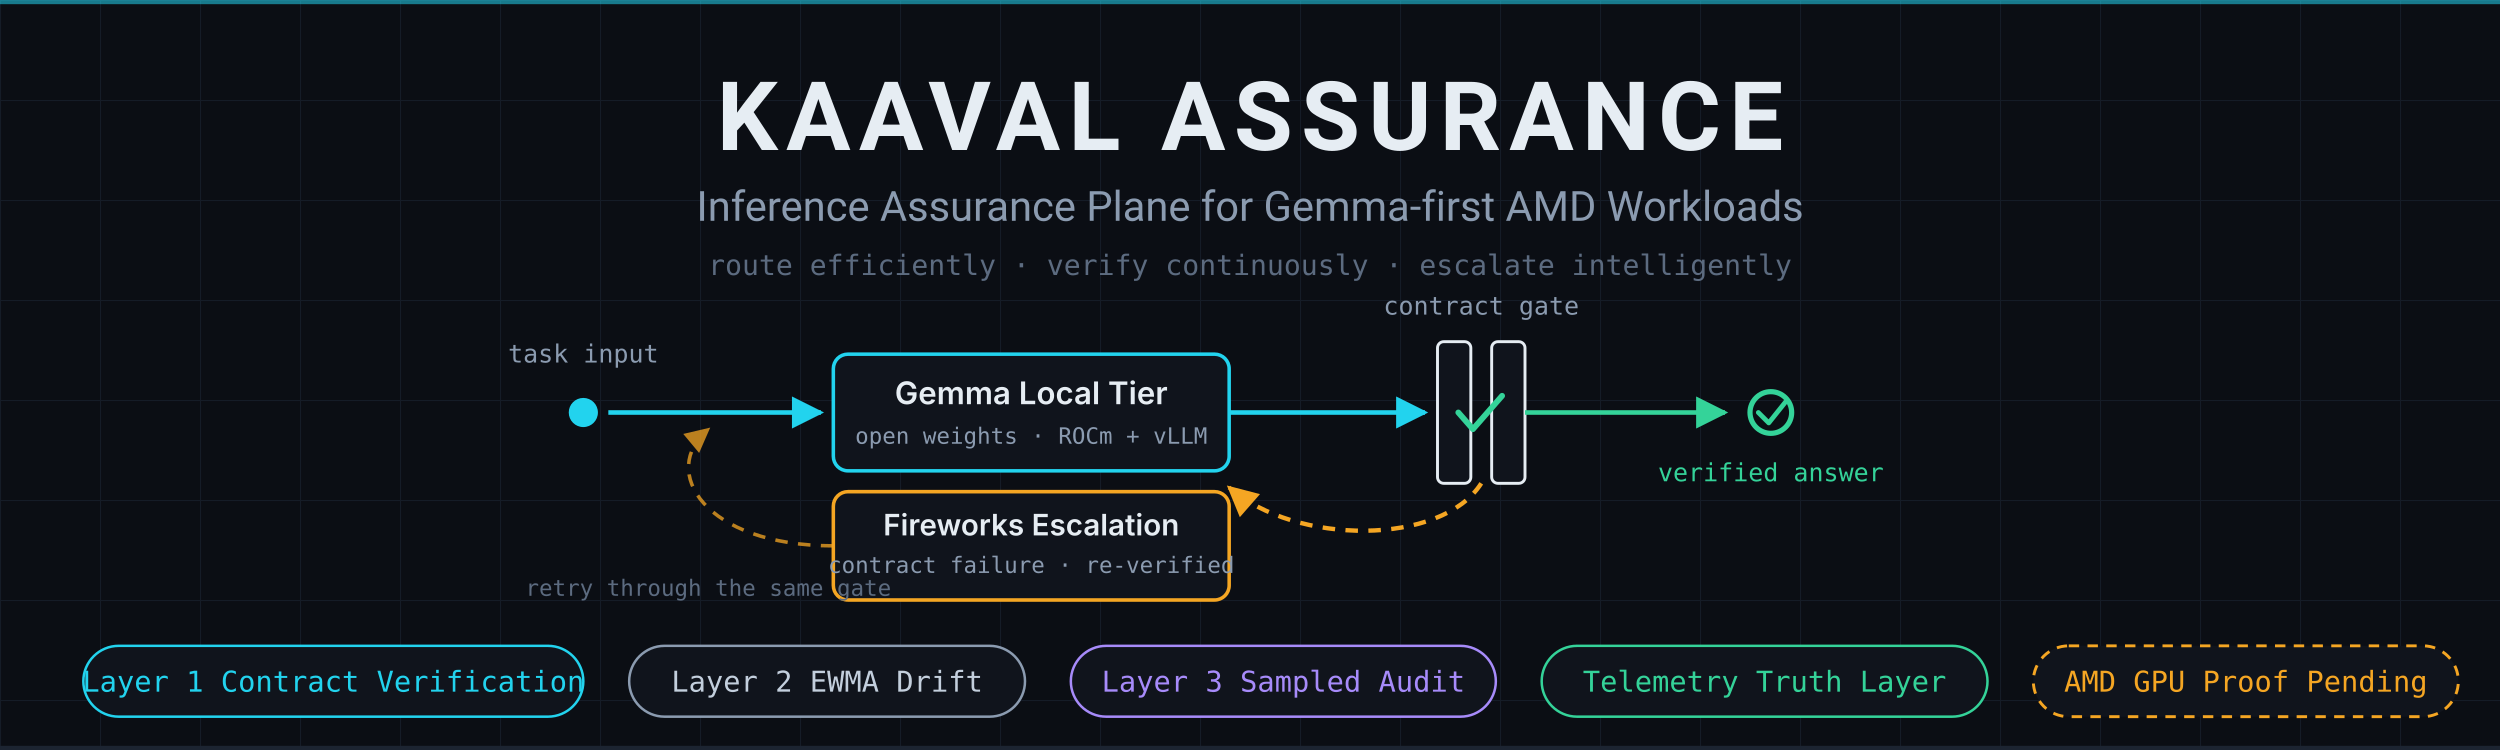
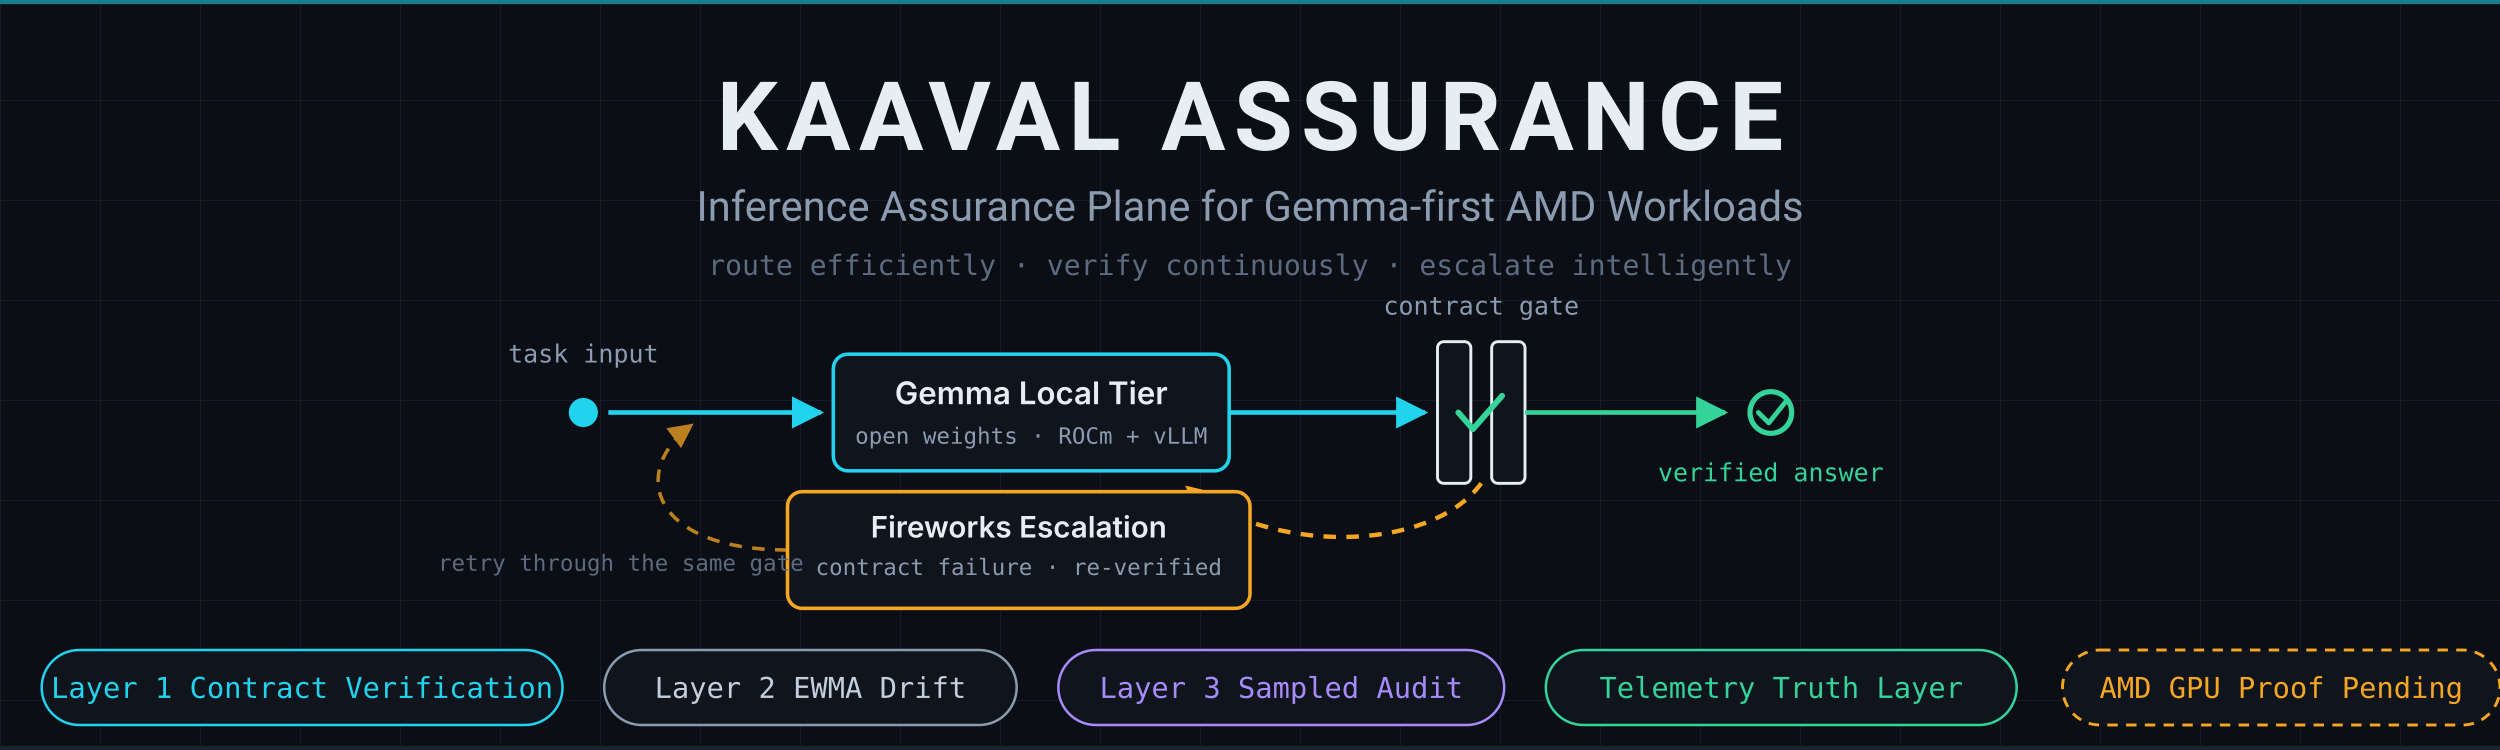
<svg xmlns="http://www.w3.org/2000/svg" viewBox="0 0 1200 360" role="img" aria-label="Kaaval Assurance — inference assurance plane banner">
  <defs>
    <pattern id="grid" width="48" height="48" patternUnits="userSpaceOnUse">
      <path d="M 48 0 L 0 0 0 48" fill="none" stroke="#151c27" stroke-width="1" />
    </pattern>
    <marker id="arrC" viewBox="0 0 10 10" refX="9" refY="5" markerWidth="7" markerHeight="7" orient="auto">
      <path d="M0,0 L10,5 L0,10 z" fill="#22d3ee" />
    </marker>
    <marker id="arrA" viewBox="0 0 10 10" refX="9" refY="5" markerWidth="7" markerHeight="7" orient="auto">
      <path d="M0,0 L10,5 L0,10 z" fill="#f5a623" />
    </marker>
    <marker id="arrG" viewBox="0 0 10 10" refX="9" refY="5" markerWidth="7" markerHeight="7" orient="auto">
      <path d="M0,0 L10,5 L0,10 z" fill="#34d399" />
    </marker>
  </defs>
  <rect width="1200" height="360" fill="#0b0e14" />
  <rect width="1200" height="360" fill="url(#grid)" />
  <rect x="0" y="0" width="1200" height="2" fill="#22d3ee" opacity="0.55" />
  <text x="600" y="72" text-anchor="middle" font-family="ui-sans-serif,-apple-system,'Segoe UI',Roboto,Helvetica,Arial,sans-serif" font-size="46" font-weight="700" letter-spacing="4" fill="#e6edf3">KAAVAL ASSURANCE</text>
  <text x="600" y="106" text-anchor="middle" font-family="ui-sans-serif,-apple-system,'Segoe UI',Roboto,Helvetica,Arial,sans-serif" font-size="20" fill="#8b9bb0">Inference Assurance Plane for Gemma-first AMD Workloads</text>
  <text x="600" y="132" text-anchor="middle" font-family="ui-monospace,Menlo,Consolas,monospace" font-size="13.5" fill="#5c6b80">route efficiently · verify continuously · escalate intelligently</text>
  <circle cx="280" cy="198" r="7" fill="#22d3ee" />
  <text x="280" y="174" text-anchor="middle" font-family="ui-monospace,Menlo,Consolas,monospace" font-size="12" fill="#8b9bb0">task input</text>
  <path d="M 292 198 C 340 198, 354 198, 394 198" fill="none" stroke="#22d3ee" stroke-width="2.2" marker-end="url(#arrC)" />
  <rect x="400" y="170" width="190" height="56" rx="7" fill="#10141c" stroke="#22d3ee" stroke-width="1.7" />
  <text x="495" y="194" text-anchor="middle" font-family="ui-sans-serif,-apple-system,'Segoe UI',sans-serif" font-size="15" font-weight="600" fill="#e6edf3">Gemma Local Tier</text>
  <text x="495" y="213" text-anchor="middle" font-family="ui-monospace,Menlo,Consolas,monospace" font-size="10.8" fill="#8b9bb0">open weights · ROCm + vLLM</text>
  <path d="M 590 198 C 632 198, 648 198, 684 198" fill="none" stroke="#22d3ee" stroke-width="2.2" marker-end="url(#arrC)" />
  <rect x="690" y="164" width="16" height="68" rx="3" fill="#10141c" stroke="#e6edf3" stroke-width="1.4" />
  <rect x="716" y="164" width="16" height="68" rx="3" fill="#10141c" stroke="#e6edf3" stroke-width="1.4" />
  <text x="711" y="151" text-anchor="middle" font-family="ui-monospace,Menlo,Consolas,monospace" font-size="12" fill="#8b9bb0">contract gate</text>
  <path d="M 700 198 l 7 8 l 14 -16" fill="none" stroke="#34d399" stroke-width="2.8" stroke-linecap="round" stroke-linejoin="round" />
  <path d="M 732 198 C 780 198, 792 198, 828 198" fill="none" stroke="#34d399" stroke-width="2.2" marker-end="url(#arrG)" />
  <circle cx="850" cy="198" r="10" fill="none" stroke="#34d399" stroke-width="2.5" />
  <path d="M 844 198 l 5 5 l 8 -10" fill="none" stroke="#34d399" stroke-width="2.3" stroke-linecap="round" stroke-linejoin="round" />
  <text x="850" y="231" text-anchor="middle" font-family="ui-monospace,Menlo,Consolas,monospace" font-size="12" fill="#34d399">verified answer</text>
-   <path d="M 711 232 C 692 262, 622 262, 590 234" fill="none" stroke="#f5a623" stroke-width="2.1" stroke-dasharray="6 5" marker-end="url(#arrA)" />
-   <rect x="400" y="236" width="190" height="52" rx="7" fill="#10141c" stroke="#f5a623" stroke-width="1.7" />
-   <text x="495" y="257" text-anchor="middle" font-family="ui-sans-serif,-apple-system,'Segoe UI',sans-serif" font-size="14.2" font-weight="600" fill="#e6edf3">Fireworks Escalation</text>
-   <text x="495" y="275" text-anchor="middle" font-family="ui-monospace,Menlo,Consolas,monospace" font-size="10.8" fill="#8b9bb0">contract failure · re-verified</text>
-   <path d="M 400 262 C 338 262, 316 226, 340 206" fill="none" stroke="#f5a623" stroke-width="1.7" stroke-dasharray="6 5" opacity="0.75" marker-end="url(#arrA)" />
-   <text x="340" y="286" text-anchor="middle" font-family="ui-monospace,Menlo,Consolas,monospace" font-size="10.8" fill="#5c6b80">retry through the same gate</text>
+   <path d="M 711 232 C 686 266, 608 266, 570 234" fill="none" stroke="#f5a623" stroke-width="2.1" stroke-dasharray="6 5" marker-end="url(#arrA)" />
+   <rect x="378" y="236" width="222" height="56" rx="7" fill="#10141c" stroke="#f5a623" stroke-width="1.7" />
+   <text x="489" y="258" text-anchor="middle" font-family="ui-sans-serif,-apple-system,'Segoe UI',sans-serif" font-size="14.2" font-weight="600" fill="#e6edf3">Fireworks Escalation</text>
+   <text x="489" y="276" text-anchor="middle" font-family="ui-monospace,Menlo,Consolas,monospace" font-size="10.8" fill="#8b9bb0">contract failure · re-verified</text>
+   <path d="M 378 264 C 312 264, 302 226, 332 204" fill="none" stroke="#f5a623" stroke-width="1.7" stroke-dasharray="6 5" opacity="0.75" marker-end="url(#arrA)" />
+   <text x="298" y="274" text-anchor="middle" font-family="ui-monospace,Menlo,Consolas,monospace" font-size="10.8" fill="#5c6b80">retry through the same gate</text>
  <g font-family="ui-monospace,Menlo,Consolas,monospace" font-size="13.8">
-     <rect x="40" y="310" width="240" height="34" rx="17" fill="#10141c" stroke="#22d3ee" stroke-width="1.2" />
-     <text x="160" y="332" text-anchor="middle" fill="#22d3ee">Layer 1 Contract Verification</text>
-     <rect x="302" y="310" width="190" height="34" rx="17" fill="#10141c" stroke="#8b9bb0" stroke-width="1.2" />
-     <text x="397" y="332" text-anchor="middle" fill="#c3cfdd">Layer 2 EWMA Drift</text>
-     <rect x="514" y="310" width="204" height="34" rx="17" fill="#10141c" stroke="#a78bfa" stroke-width="1.2" />
-     <text x="616" y="332" text-anchor="middle" fill="#a78bfa">Layer 3 Sampled Audit</text>
-     <rect x="740" y="310" width="214" height="34" rx="17" fill="#10141c" stroke="#34d399" stroke-width="1.2" />
-     <text x="847" y="332" text-anchor="middle" fill="#34d399">Telemetry Truth Layer</text>
-     <rect x="976" y="310" width="204" height="34" rx="17" fill="#10141c" stroke="#f5a623" stroke-width="1.4" stroke-dasharray="5 4" />
-     <text x="1078" y="332" text-anchor="middle" fill="#f5a623">AMD GPU Proof Pending</text>
+     <rect x="20" y="312" width="250" height="36" rx="18" fill="#10141c" stroke="#22d3ee" stroke-width="1.2" />
+     <text x="145" y="335" text-anchor="middle" fill="#22d3ee">Layer 1 Contract Verification</text>
+     <rect x="290" y="312" width="198" height="36" rx="18" fill="#10141c" stroke="#8b9bb0" stroke-width="1.2" />
+     <text x="389" y="335" text-anchor="middle" fill="#c3cfdd">Layer 2 EWMA Drift</text>
+     <rect x="508" y="312" width="214" height="36" rx="18" fill="#10141c" stroke="#a78bfa" stroke-width="1.2" />
+     <text x="615" y="335" text-anchor="middle" fill="#a78bfa">Layer 3 Sampled Audit</text>
+     <rect x="742" y="312" width="226" height="36" rx="18" fill="#10141c" stroke="#34d399" stroke-width="1.2" />
+     <text x="855" y="335" text-anchor="middle" fill="#34d399">Telemetry Truth Layer</text>
+     <rect x="990" y="312" width="210" height="36" rx="18" fill="#10141c" stroke="#f5a623" stroke-width="1.4" stroke-dasharray="5 4" />
+     <text x="1095" y="335" text-anchor="middle" fill="#f5a623">AMD GPU Proof Pending</text>
  </g>
  <rect x="0" y="358" width="1200" height="2" fill="#1c2431" />
</svg>
